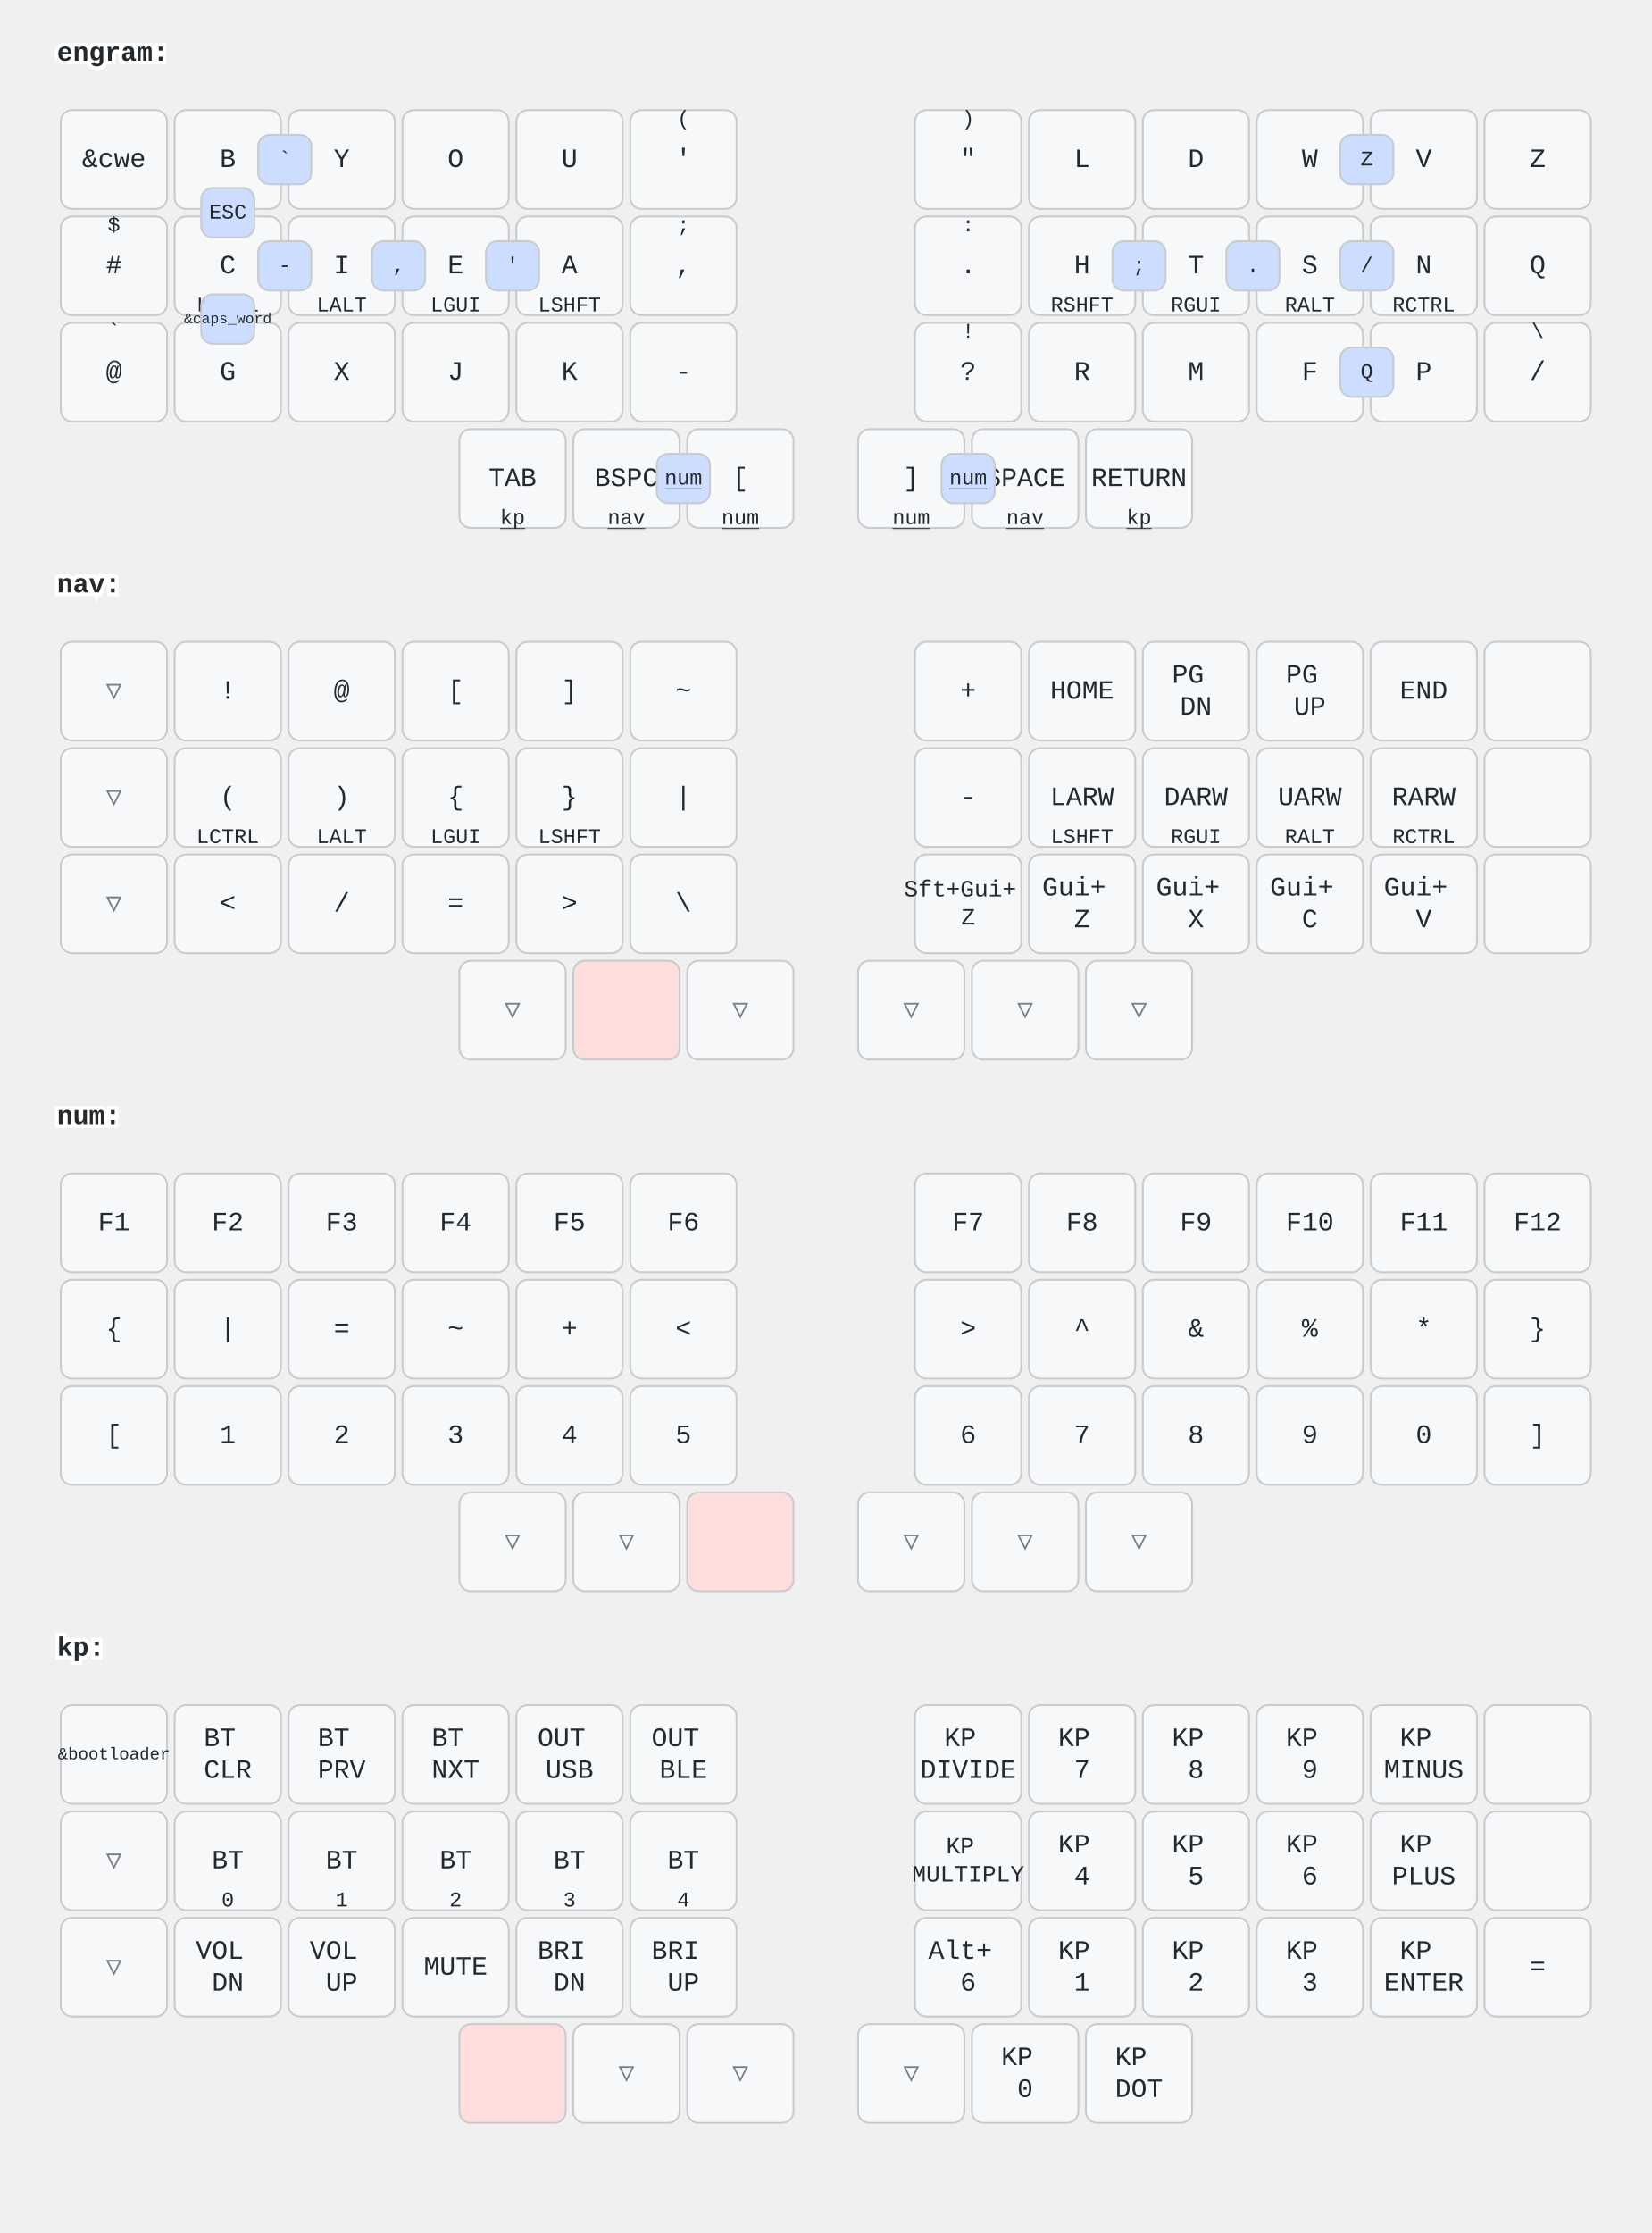
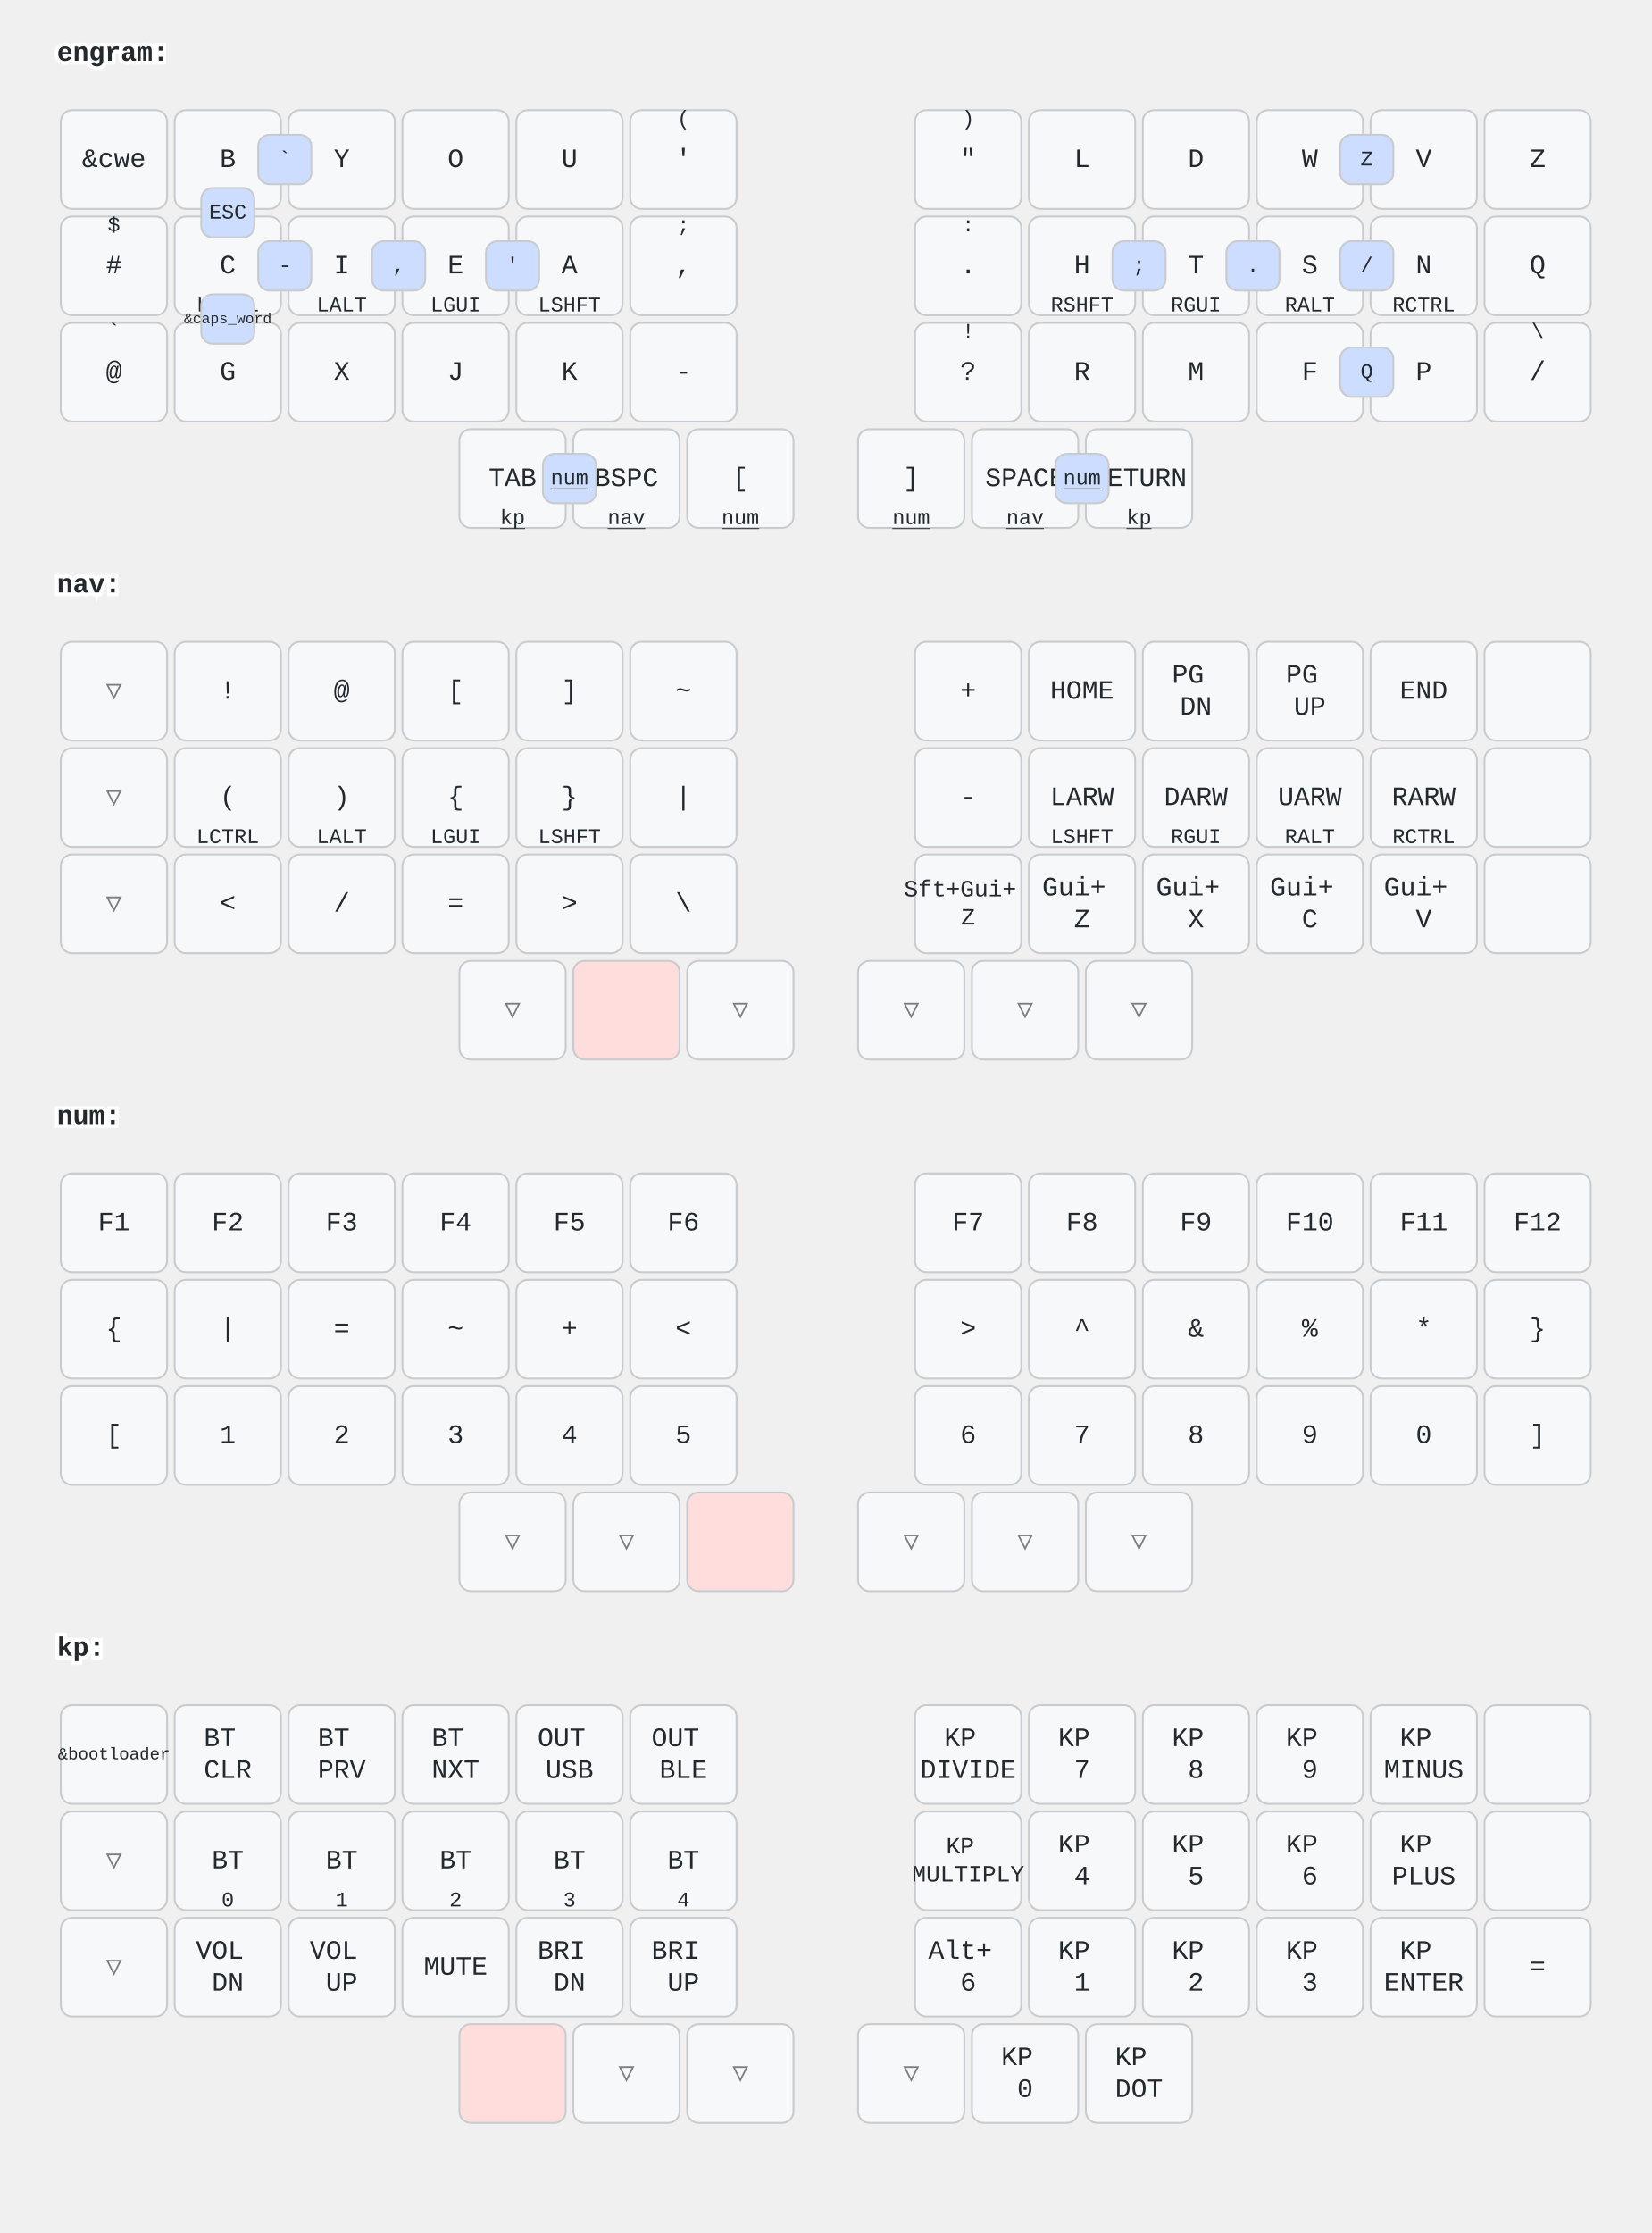
<svg xmlns="http://www.w3.org/2000/svg" width="870" height="1176" viewBox="0 0 870 1176" class="keymap">
  <style>/* inherit to force styles through use tags */
svg path {
    fill: inherit;
}

/* font and background color specifications */
svg.keymap {
    font-family: SFMono-Regular,Consolas,Liberation Mono,Menlo,monospace;
    font-size: 14px;
    font-kerning: normal;
    text-rendering: optimizeLegibility;
    fill: #24292e;
}

/* default key styling */
rect.key {
    fill: #f6f8fa;
}

rect.key, rect.combo {
    stroke: #c9cccf;
    stroke-width: 1;
}

/* default key side styling, only used is draw_key_sides is set */
rect.side {
    filter: brightness(90%);
}

/* color accent for combo boxes */
rect.combo, rect.combo-separate {
    fill: #cdf;
}

/* color accent for held keys */
rect.held, rect.combo.held {
    fill: #fdd;
}

/* color accent for ghost (optional) keys */
rect.ghost, rect.combo.ghost {
    stroke-dasharray: 4, 4;
    stroke-width: 2;
}

text {
    text-anchor: middle;
    dominant-baseline: middle;
}

/* styling for layer labels */
text.label {
    font-weight: bold;
    text-anchor: start;
    stroke: white;
    stroke-width: 4;
    paint-order: stroke;
}

/* styling for optional footer */
text.footer {
    text-anchor: end;
    dominant-baseline: auto;
    stroke: white;
    stroke-width: 4;
    paint-order: stroke;
}

/* styling for combo tap, and key hold/shifted label text */
text.combo, text.hold, text.shifted {
    font-size: 11px;
}

text.hold {
    text-anchor: middle;
    dominant-baseline: auto;
}

text.shifted {
    text-anchor: middle;
    dominant-baseline: hanging;
}

text.layer-activator {
    text-decoration: underline;
}

/* styling for hold/shifted label text in combo box */
text.combo.hold, text.combo.shifted {
    font-size: 8px;
}

/* lighter symbol for transparent keys */
text.trans {
    fill: #7b7e81;
}

/* styling for combo dendrons */
path.combo {
    stroke-width: 1;
    stroke: gray;
    fill: none;
}

/* Start Tabler Icons Cleanup */
/* cannot use height/width with glyphs */
.icon-tabler &gt; path {
    fill: inherit;
    stroke: inherit;
    stroke-width: 2;
}
/* hide tabler's default box */
.icon-tabler &gt; path[stroke="none"][fill="none"] {
    visibility: hidden;
}
/* End Tabler Icons Cleanup */
</style>
  <g transform="translate(30, 0)" class="layer-engram">
    <text x="0" y="28" class="label" id="engram">engram:</text>
    <g transform="translate(0, 56)">
      <g transform="translate(30, 28)" class="key keypos-0">
        <rect rx="6" ry="6" x="-28" y="-26" width="56" height="52" class="key" />
        <text x="0" y="0" class="key tap">&amp;cwe</text>
      </g>
      <g transform="translate(90, 28)" class="key keypos-1">
        <rect rx="6" ry="6" x="-28" y="-26" width="56" height="52" class="key" />
        <text x="0" y="0" class="key tap">B</text>
      </g>
      <g transform="translate(150, 28)" class="key keypos-2">
        <rect rx="6" ry="6" x="-28" y="-26" width="56" height="52" class="key" />
        <text x="0" y="0" class="key tap">Y</text>
      </g>
      <g transform="translate(210, 28)" class="key keypos-3">
        <rect rx="6" ry="6" x="-28" y="-26" width="56" height="52" class="key" />
        <text x="0" y="0" class="key tap">O</text>
      </g>
      <g transform="translate(270, 28)" class="key keypos-4">
        <rect rx="6" ry="6" x="-28" y="-26" width="56" height="52" class="key" />
        <text x="0" y="0" class="key tap">U</text>
      </g>
      <g transform="translate(330, 28)" class="key keypos-5">
        <rect rx="6" ry="6" x="-28" y="-26" width="56" height="52" class="key" />
        <text x="0" y="0" class="key tap">'</text>
        <text x="0" y="-24" class="key shifted">(</text>
      </g>
      <g transform="translate(480, 28)" class="key keypos-6">
        <rect rx="6" ry="6" x="-28" y="-26" width="56" height="52" class="key" />
        <text x="0" y="0" class="key tap">"</text>
        <text x="0" y="-24" class="key shifted">)</text>
      </g>
      <g transform="translate(540, 28)" class="key keypos-7">
        <rect rx="6" ry="6" x="-28" y="-26" width="56" height="52" class="key" />
        <text x="0" y="0" class="key tap">L</text>
      </g>
      <g transform="translate(600, 28)" class="key keypos-8">
        <rect rx="6" ry="6" x="-28" y="-26" width="56" height="52" class="key" />
        <text x="0" y="0" class="key tap">D</text>
      </g>
      <g transform="translate(660, 28)" class="key keypos-9">
        <rect rx="6" ry="6" x="-28" y="-26" width="56" height="52" class="key" />
        <text x="0" y="0" class="key tap">W</text>
      </g>
      <g transform="translate(720, 28)" class="key keypos-10">
        <rect rx="6" ry="6" x="-28" y="-26" width="56" height="52" class="key" />
        <text x="0" y="0" class="key tap">V</text>
      </g>
      <g transform="translate(780, 28)" class="key keypos-11">
        <rect rx="6" ry="6" x="-28" y="-26" width="56" height="52" class="key" />
        <text x="0" y="0" class="key tap">Z</text>
      </g>
      <g transform="translate(30, 84)" class="key keypos-12">
        <rect rx="6" ry="6" x="-28" y="-26" width="56" height="52" class="key" />
        <text x="0" y="0" class="key tap">#</text>
        <text x="0" y="-24" class="key shifted">$</text>
      </g>
      <g transform="translate(90, 84)" class="key keypos-13">
        <rect rx="6" ry="6" x="-28" y="-26" width="56" height="52" class="key" />
        <text x="0" y="0" class="key tap">C</text>
        <text x="0" y="24" class="key hold">LCTRL</text>
      </g>
      <g transform="translate(150, 84)" class="key keypos-14">
        <rect rx="6" ry="6" x="-28" y="-26" width="56" height="52" class="key" />
        <text x="0" y="0" class="key tap">I</text>
        <text x="0" y="24" class="key hold">LALT</text>
      </g>
      <g transform="translate(210, 84)" class="key keypos-15">
        <rect rx="6" ry="6" x="-28" y="-26" width="56" height="52" class="key" />
        <text x="0" y="0" class="key tap">E</text>
        <text x="0" y="24" class="key hold">LGUI</text>
      </g>
      <g transform="translate(270, 84)" class="key keypos-16">
        <rect rx="6" ry="6" x="-28" y="-26" width="56" height="52" class="key" />
        <text x="0" y="0" class="key tap">A</text>
        <text x="0" y="24" class="key hold">LSHFT</text>
      </g>
      <g transform="translate(330, 84)" class="key keypos-17">
        <rect rx="6" ry="6" x="-28" y="-26" width="56" height="52" class="key" />
        <text x="0" y="0" class="key tap">,</text>
        <text x="0" y="-24" class="key shifted">;</text>
      </g>
      <g transform="translate(480, 84)" class="key keypos-18">
        <rect rx="6" ry="6" x="-28" y="-26" width="56" height="52" class="key" />
        <text x="0" y="0" class="key tap">.</text>
        <text x="0" y="-24" class="key shifted">:</text>
      </g>
      <g transform="translate(540, 84)" class="key keypos-19">
        <rect rx="6" ry="6" x="-28" y="-26" width="56" height="52" class="key" />
        <text x="0" y="0" class="key tap">H</text>
        <text x="0" y="24" class="key hold">RSHFT</text>
      </g>
      <g transform="translate(600, 84)" class="key keypos-20">
        <rect rx="6" ry="6" x="-28" y="-26" width="56" height="52" class="key" />
        <text x="0" y="0" class="key tap">T</text>
        <text x="0" y="24" class="key hold">RGUI</text>
      </g>
      <g transform="translate(660, 84)" class="key keypos-21">
        <rect rx="6" ry="6" x="-28" y="-26" width="56" height="52" class="key" />
        <text x="0" y="0" class="key tap">S</text>
        <text x="0" y="24" class="key hold">RALT</text>
      </g>
      <g transform="translate(720, 84)" class="key keypos-22">
        <rect rx="6" ry="6" x="-28" y="-26" width="56" height="52" class="key" />
        <text x="0" y="0" class="key tap">N</text>
        <text x="0" y="24" class="key hold">RCTRL</text>
      </g>
      <g transform="translate(780, 84)" class="key keypos-23">
        <rect rx="6" ry="6" x="-28" y="-26" width="56" height="52" class="key" />
        <text x="0" y="0" class="key tap">Q</text>
      </g>
      <g transform="translate(30, 140)" class="key keypos-24">
        <rect rx="6" ry="6" x="-28" y="-26" width="56" height="52" class="key" />
        <text x="0" y="0" class="key tap">@</text>
        <text x="0" y="-24" class="key shifted">`</text>
      </g>
      <g transform="translate(90, 140)" class="key keypos-25">
        <rect rx="6" ry="6" x="-28" y="-26" width="56" height="52" class="key" />
        <text x="0" y="0" class="key tap">G</text>
      </g>
      <g transform="translate(150, 140)" class="key keypos-26">
        <rect rx="6" ry="6" x="-28" y="-26" width="56" height="52" class="key" />
        <text x="0" y="0" class="key tap">X</text>
      </g>
      <g transform="translate(210, 140)" class="key keypos-27">
        <rect rx="6" ry="6" x="-28" y="-26" width="56" height="52" class="key" />
        <text x="0" y="0" class="key tap">J</text>
      </g>
      <g transform="translate(270, 140)" class="key keypos-28">
        <rect rx="6" ry="6" x="-28" y="-26" width="56" height="52" class="key" />
        <text x="0" y="0" class="key tap">K</text>
      </g>
      <g transform="translate(330, 140)" class="key keypos-29">
        <rect rx="6" ry="6" x="-28" y="-26" width="56" height="52" class="key" />
        <text x="0" y="0" class="key tap">-</text>
      </g>
      <g transform="translate(480, 140)" class="key keypos-30">
        <rect rx="6" ry="6" x="-28" y="-26" width="56" height="52" class="key" />
        <text x="0" y="0" class="key tap">?</text>
        <text x="0" y="-24" class="key shifted">!</text>
      </g>
      <g transform="translate(540, 140)" class="key keypos-31">
        <rect rx="6" ry="6" x="-28" y="-26" width="56" height="52" class="key" />
        <text x="0" y="0" class="key tap">R</text>
      </g>
      <g transform="translate(600, 140)" class="key keypos-32">
        <rect rx="6" ry="6" x="-28" y="-26" width="56" height="52" class="key" />
        <text x="0" y="0" class="key tap">M</text>
      </g>
      <g transform="translate(660, 140)" class="key keypos-33">
        <rect rx="6" ry="6" x="-28" y="-26" width="56" height="52" class="key" />
        <text x="0" y="0" class="key tap">F</text>
      </g>
      <g transform="translate(720, 140)" class="key keypos-34">
        <rect rx="6" ry="6" x="-28" y="-26" width="56" height="52" class="key" />
        <text x="0" y="0" class="key tap">P</text>
      </g>
      <g transform="translate(780, 140)" class="key keypos-35">
        <rect rx="6" ry="6" x="-28" y="-26" width="56" height="52" class="key" />
        <text x="0" y="0" class="key tap">/</text>
        <text x="0" y="-24" class="key shifted">\</text>
      </g>
      <g transform="translate(240, 196)" class="key keypos-36">
        <rect rx="6" ry="6" x="-28" y="-26" width="56" height="52" class="key" />
        <text x="0" y="0" class="key tap">TAB</text>
        <a href="#kp">
          <text x="0" y="24" class="key hold layer-activator">kp</text>
        </a>
      </g>
      <g transform="translate(300, 196)" class="key keypos-37">
        <rect rx="6" ry="6" x="-28" y="-26" width="56" height="52" class="key" />
        <text x="0" y="0" class="key tap">BSPC</text>
        <a href="#nav">
          <text x="0" y="24" class="key hold layer-activator">nav</text>
        </a>
      </g>
      <g transform="translate(360, 196)" class="key keypos-38">
        <rect rx="6" ry="6" x="-28" y="-26" width="56" height="52" class="key" />
        <text x="0" y="0" class="key tap">[</text>
        <a href="#num">
          <text x="0" y="24" class="key hold layer-activator">num</text>
        </a>
      </g>
      <g transform="translate(450, 196)" class="key keypos-39">
        <rect rx="6" ry="6" x="-28" y="-26" width="56" height="52" class="key" />
        <text x="0" y="0" class="key tap">]</text>
        <a href="#num">
          <text x="0" y="24" class="key hold layer-activator">num</text>
        </a>
      </g>
      <g transform="translate(510, 196)" class="key keypos-40">
        <rect rx="6" ry="6" x="-28" y="-26" width="56" height="52" class="key" />
        <text x="0" y="0" class="key tap">SPACE</text>
        <a href="#nav">
          <text x="0" y="24" class="key hold layer-activator">nav</text>
        </a>
      </g>
      <g transform="translate(570, 196)" class="key keypos-41">
        <rect rx="6" ry="6" x="-28" y="-26" width="56" height="52" class="key" />
        <text x="0" y="0" class="key tap">RETURN</text>
        <a href="#kp">
          <text x="0" y="24" class="key hold layer-activator">kp</text>
        </a>
      </g>
      <g class="combo combopos-0">
-         <rect rx="6" ry="6" x="316" y="183" width="28" height="26" class="combo" />
+         <rect rx="6" ry="6" x="256" y="183" width="28" height="26" class="combo" />
        <a href="#num">
-           <text x="330" y="196" class="combo tap layer-activator">num</text>
+           <text x="270" y="196" class="combo tap layer-activator">num</text>
        </a>
      </g>
      <g class="combo combopos-1">
-         <rect rx="6" ry="6" x="466" y="183" width="28" height="26" class="combo" />
+         <rect rx="6" ry="6" x="526" y="183" width="28" height="26" class="combo" />
        <a href="#num">
-           <text x="480" y="196" class="combo tap layer-activator">num</text>
+           <text x="540" y="196" class="combo tap layer-activator">num</text>
        </a>
      </g>
      <g class="combo combopos-2">
        <rect rx="6" ry="6" x="76" y="43" width="28" height="26" class="combo" />
        <text x="90" y="56" class="combo tap">ESC</text>
      </g>
      <g class="combo combopos-3">
        <rect rx="6" ry="6" x="76" y="99" width="28" height="26" class="combo" />
        <text x="90" y="112" class="combo tap">
          <tspan style="font-size: 70%">&amp;caps_word</tspan>
        </text>
      </g>
      <g class="combo combopos-4">
        <rect rx="6" ry="6" x="676" y="15" width="28" height="26" class="combo" />
        <text x="690" y="28" class="combo tap">Z</text>
      </g>
      <g class="combo combopos-5">
        <rect rx="6" ry="6" x="676" y="127" width="28" height="26" class="combo" />
        <text x="690" y="140" class="combo tap">Q</text>
      </g>
      <g class="combo combopos-6">
        <rect rx="6" ry="6" x="106" y="71" width="28" height="26" class="combo" />
        <text x="120" y="84" class="combo tap">-</text>
      </g>
      <g class="combo combopos-7">
        <rect rx="6" ry="6" x="166" y="71" width="28" height="26" class="combo" />
        <text x="180" y="84" class="combo tap">,</text>
      </g>
      <g class="combo combopos-8">
        <rect rx="6" ry="6" x="226" y="71" width="28" height="26" class="combo" />
        <text x="240" y="84" class="combo tap">'</text>
      </g>
      <g class="combo combopos-9">
        <rect rx="6" ry="6" x="556" y="71" width="28" height="26" class="combo" />
        <text x="570" y="84" class="combo tap">;</text>
      </g>
      <g class="combo combopos-10">
        <rect rx="6" ry="6" x="616" y="71" width="28" height="26" class="combo" />
        <text x="630" y="84" class="combo tap">.</text>
      </g>
      <g class="combo combopos-11">
        <rect rx="6" ry="6" x="676" y="71" width="28" height="26" class="combo" />
        <text x="690" y="84" class="combo tap">/</text>
      </g>
      <g class="combo combopos-12">
        <rect rx="6" ry="6" x="106" y="15" width="28" height="26" class="combo" />
        <text x="120" y="28" class="combo tap">`</text>
      </g>
    </g>
  </g>
  <g transform="translate(30, 280)" class="layer-nav">
    <text x="0" y="28" class="label" id="nav">nav:</text>
    <g transform="translate(0, 56)">
      <g transform="translate(30, 28)" class="key trans keypos-0">
        <rect rx="6" ry="6" x="-28" y="-26" width="56" height="52" class="key trans" />
        <text x="0" y="0" class="key trans tap">▽</text>
      </g>
      <g transform="translate(90, 28)" class="key keypos-1">
        <rect rx="6" ry="6" x="-28" y="-26" width="56" height="52" class="key" />
        <text x="0" y="0" class="key tap">!</text>
      </g>
      <g transform="translate(150, 28)" class="key keypos-2">
        <rect rx="6" ry="6" x="-28" y="-26" width="56" height="52" class="key" />
        <text x="0" y="0" class="key tap">@</text>
      </g>
      <g transform="translate(210, 28)" class="key keypos-3">
        <rect rx="6" ry="6" x="-28" y="-26" width="56" height="52" class="key" />
        <text x="0" y="0" class="key tap">[</text>
      </g>
      <g transform="translate(270, 28)" class="key keypos-4">
        <rect rx="6" ry="6" x="-28" y="-26" width="56" height="52" class="key" />
        <text x="0" y="0" class="key tap">]</text>
      </g>
      <g transform="translate(330, 28)" class="key keypos-5">
        <rect rx="6" ry="6" x="-28" y="-26" width="56" height="52" class="key" />
        <text x="0" y="0" class="key tap">~</text>
      </g>
      <g transform="translate(480, 28)" class="key keypos-6">
        <rect rx="6" ry="6" x="-28" y="-26" width="56" height="52" class="key" />
        <text x="0" y="0" class="key tap">+</text>
      </g>
      <g transform="translate(540, 28)" class="key keypos-7">
        <rect rx="6" ry="6" x="-28" y="-26" width="56" height="52" class="key" />
        <text x="0" y="0" class="key tap">HOME</text>
      </g>
      <g transform="translate(600, 28)" class="key keypos-8">
        <rect rx="6" ry="6" x="-28" y="-26" width="56" height="52" class="key" />
        <text x="0" y="0" class="key tap">
          <tspan x="0" dy="-0.6em">PG</tspan>
          <tspan x="0" dy="1.2em">DN</tspan>
        </text>
      </g>
      <g transform="translate(660, 28)" class="key keypos-9">
        <rect rx="6" ry="6" x="-28" y="-26" width="56" height="52" class="key" />
        <text x="0" y="0" class="key tap">
          <tspan x="0" dy="-0.6em">PG</tspan>
          <tspan x="0" dy="1.2em">UP</tspan>
        </text>
      </g>
      <g transform="translate(720, 28)" class="key keypos-10">
        <rect rx="6" ry="6" x="-28" y="-26" width="56" height="52" class="key" />
        <text x="0" y="0" class="key tap">END</text>
      </g>
      <g transform="translate(780, 28)" class="key keypos-11">
        <rect rx="6" ry="6" x="-28" y="-26" width="56" height="52" class="key" />
      </g>
      <g transform="translate(30, 84)" class="key trans keypos-12">
        <rect rx="6" ry="6" x="-28" y="-26" width="56" height="52" class="key trans" />
        <text x="0" y="0" class="key trans tap">▽</text>
      </g>
      <g transform="translate(90, 84)" class="key keypos-13">
        <rect rx="6" ry="6" x="-28" y="-26" width="56" height="52" class="key" />
        <text x="0" y="0" class="key tap">(</text>
        <text x="0" y="24" class="key hold">LCTRL</text>
      </g>
      <g transform="translate(150, 84)" class="key keypos-14">
        <rect rx="6" ry="6" x="-28" y="-26" width="56" height="52" class="key" />
        <text x="0" y="0" class="key tap">)</text>
        <text x="0" y="24" class="key hold">LALT</text>
      </g>
      <g transform="translate(210, 84)" class="key keypos-15">
        <rect rx="6" ry="6" x="-28" y="-26" width="56" height="52" class="key" />
        <text x="0" y="0" class="key tap">{</text>
        <text x="0" y="24" class="key hold">LGUI</text>
      </g>
      <g transform="translate(270, 84)" class="key keypos-16">
        <rect rx="6" ry="6" x="-28" y="-26" width="56" height="52" class="key" />
        <text x="0" y="0" class="key tap">}</text>
        <text x="0" y="24" class="key hold">LSHFT</text>
      </g>
      <g transform="translate(330, 84)" class="key keypos-17">
        <rect rx="6" ry="6" x="-28" y="-26" width="56" height="52" class="key" />
        <text x="0" y="0" class="key tap">|</text>
      </g>
      <g transform="translate(480, 84)" class="key keypos-18">
        <rect rx="6" ry="6" x="-28" y="-26" width="56" height="52" class="key" />
        <text x="0" y="0" class="key tap">-</text>
      </g>
      <g transform="translate(540, 84)" class="key keypos-19">
        <rect rx="6" ry="6" x="-28" y="-26" width="56" height="52" class="key" />
        <text x="0" y="0" class="key tap">LARW</text>
        <text x="0" y="24" class="key hold">LSHFT</text>
      </g>
      <g transform="translate(600, 84)" class="key keypos-20">
        <rect rx="6" ry="6" x="-28" y="-26" width="56" height="52" class="key" />
        <text x="0" y="0" class="key tap">DARW</text>
        <text x="0" y="24" class="key hold">RGUI</text>
      </g>
      <g transform="translate(660, 84)" class="key keypos-21">
        <rect rx="6" ry="6" x="-28" y="-26" width="56" height="52" class="key" />
        <text x="0" y="0" class="key tap">UARW</text>
        <text x="0" y="24" class="key hold">RALT</text>
      </g>
      <g transform="translate(720, 84)" class="key keypos-22">
        <rect rx="6" ry="6" x="-28" y="-26" width="56" height="52" class="key" />
        <text x="0" y="0" class="key tap">RARW</text>
        <text x="0" y="24" class="key hold">RCTRL</text>
      </g>
      <g transform="translate(780, 84)" class="key keypos-23">
        <rect rx="6" ry="6" x="-28" y="-26" width="56" height="52" class="key" />
      </g>
      <g transform="translate(30, 140)" class="key trans keypos-24">
        <rect rx="6" ry="6" x="-28" y="-26" width="56" height="52" class="key trans" />
        <text x="0" y="0" class="key trans tap">▽</text>
      </g>
      <g transform="translate(90, 140)" class="key keypos-25">
        <rect rx="6" ry="6" x="-28" y="-26" width="56" height="52" class="key" />
        <text x="0" y="0" class="key tap">&lt;</text>
      </g>
      <g transform="translate(150, 140)" class="key keypos-26">
        <rect rx="6" ry="6" x="-28" y="-26" width="56" height="52" class="key" />
        <text x="0" y="0" class="key tap">/</text>
      </g>
      <g transform="translate(210, 140)" class="key keypos-27">
        <rect rx="6" ry="6" x="-28" y="-26" width="56" height="52" class="key" />
        <text x="0" y="0" class="key tap">=</text>
      </g>
      <g transform="translate(270, 140)" class="key keypos-28">
        <rect rx="6" ry="6" x="-28" y="-26" width="56" height="52" class="key" />
        <text x="0" y="0" class="key tap">&gt;</text>
      </g>
      <g transform="translate(330, 140)" class="key keypos-29">
        <rect rx="6" ry="6" x="-28" y="-26" width="56" height="52" class="key" />
        <text x="0" y="0" class="key tap">\</text>
      </g>
      <g transform="translate(480, 140)" class="key keypos-30">
        <rect rx="6" ry="6" x="-28" y="-26" width="56" height="52" class="key" />
        <text x="0" y="0" class="key tap">
          <tspan x="0" dy="-0.6em" style="font-size: 88%">Sft+Gui+</tspan>
          <tspan x="0" dy="1.2em" style="font-size: 88%">Z</tspan>
        </text>
      </g>
      <g transform="translate(540, 140)" class="key keypos-31">
        <rect rx="6" ry="6" x="-28" y="-26" width="56" height="52" class="key" />
        <text x="0" y="0" class="key tap">
          <tspan x="0" dy="-0.6em">Gui+</tspan>
          <tspan x="0" dy="1.2em">Z</tspan>
        </text>
      </g>
      <g transform="translate(600, 140)" class="key keypos-32">
        <rect rx="6" ry="6" x="-28" y="-26" width="56" height="52" class="key" />
        <text x="0" y="0" class="key tap">
          <tspan x="0" dy="-0.6em">Gui+</tspan>
          <tspan x="0" dy="1.2em">X</tspan>
        </text>
      </g>
      <g transform="translate(660, 140)" class="key keypos-33">
        <rect rx="6" ry="6" x="-28" y="-26" width="56" height="52" class="key" />
        <text x="0" y="0" class="key tap">
          <tspan x="0" dy="-0.6em">Gui+</tspan>
          <tspan x="0" dy="1.2em">C</tspan>
        </text>
      </g>
      <g transform="translate(720, 140)" class="key keypos-34">
        <rect rx="6" ry="6" x="-28" y="-26" width="56" height="52" class="key" />
        <text x="0" y="0" class="key tap">
          <tspan x="0" dy="-0.6em">Gui+</tspan>
          <tspan x="0" dy="1.2em">V</tspan>
        </text>
      </g>
      <g transform="translate(780, 140)" class="key keypos-35">
        <rect rx="6" ry="6" x="-28" y="-26" width="56" height="52" class="key" />
      </g>
      <g transform="translate(240, 196)" class="key trans keypos-36">
        <rect rx="6" ry="6" x="-28" y="-26" width="56" height="52" class="key trans" />
        <text x="0" y="0" class="key trans tap">▽</text>
      </g>
      <g transform="translate(300, 196)" class="key held keypos-37">
        <rect rx="6" ry="6" x="-28" y="-26" width="56" height="52" class="key held" />
      </g>
      <g transform="translate(360, 196)" class="key trans keypos-38">
        <rect rx="6" ry="6" x="-28" y="-26" width="56" height="52" class="key trans" />
        <text x="0" y="0" class="key trans tap">▽</text>
      </g>
      <g transform="translate(450, 196)" class="key trans keypos-39">
        <rect rx="6" ry="6" x="-28" y="-26" width="56" height="52" class="key trans" />
        <text x="0" y="0" class="key trans tap">▽</text>
      </g>
      <g transform="translate(510, 196)" class="key trans keypos-40">
        <rect rx="6" ry="6" x="-28" y="-26" width="56" height="52" class="key trans" />
        <text x="0" y="0" class="key trans tap">▽</text>
      </g>
      <g transform="translate(570, 196)" class="key trans keypos-41">
        <rect rx="6" ry="6" x="-28" y="-26" width="56" height="52" class="key trans" />
        <text x="0" y="0" class="key trans tap">▽</text>
      </g>
    </g>
  </g>
  <g transform="translate(30, 560)" class="layer-num">
    <text x="0" y="28" class="label" id="num">num:</text>
    <g transform="translate(0, 56)">
      <g transform="translate(30, 28)" class="key keypos-0">
        <rect rx="6" ry="6" x="-28" y="-26" width="56" height="52" class="key" />
        <text x="0" y="0" class="key tap">F1</text>
      </g>
      <g transform="translate(90, 28)" class="key keypos-1">
        <rect rx="6" ry="6" x="-28" y="-26" width="56" height="52" class="key" />
        <text x="0" y="0" class="key tap">F2</text>
      </g>
      <g transform="translate(150, 28)" class="key keypos-2">
        <rect rx="6" ry="6" x="-28" y="-26" width="56" height="52" class="key" />
        <text x="0" y="0" class="key tap">F3</text>
      </g>
      <g transform="translate(210, 28)" class="key keypos-3">
        <rect rx="6" ry="6" x="-28" y="-26" width="56" height="52" class="key" />
        <text x="0" y="0" class="key tap">F4</text>
      </g>
      <g transform="translate(270, 28)" class="key keypos-4">
        <rect rx="6" ry="6" x="-28" y="-26" width="56" height="52" class="key" />
        <text x="0" y="0" class="key tap">F5</text>
      </g>
      <g transform="translate(330, 28)" class="key keypos-5">
        <rect rx="6" ry="6" x="-28" y="-26" width="56" height="52" class="key" />
        <text x="0" y="0" class="key tap">F6</text>
      </g>
      <g transform="translate(480, 28)" class="key keypos-6">
        <rect rx="6" ry="6" x="-28" y="-26" width="56" height="52" class="key" />
        <text x="0" y="0" class="key tap">F7</text>
      </g>
      <g transform="translate(540, 28)" class="key keypos-7">
        <rect rx="6" ry="6" x="-28" y="-26" width="56" height="52" class="key" />
        <text x="0" y="0" class="key tap">F8</text>
      </g>
      <g transform="translate(600, 28)" class="key keypos-8">
        <rect rx="6" ry="6" x="-28" y="-26" width="56" height="52" class="key" />
        <text x="0" y="0" class="key tap">F9</text>
      </g>
      <g transform="translate(660, 28)" class="key keypos-9">
        <rect rx="6" ry="6" x="-28" y="-26" width="56" height="52" class="key" />
        <text x="0" y="0" class="key tap">F10</text>
      </g>
      <g transform="translate(720, 28)" class="key keypos-10">
        <rect rx="6" ry="6" x="-28" y="-26" width="56" height="52" class="key" />
        <text x="0" y="0" class="key tap">F11</text>
      </g>
      <g transform="translate(780, 28)" class="key keypos-11">
        <rect rx="6" ry="6" x="-28" y="-26" width="56" height="52" class="key" />
        <text x="0" y="0" class="key tap">F12</text>
      </g>
      <g transform="translate(30, 84)" class="key keypos-12">
        <rect rx="6" ry="6" x="-28" y="-26" width="56" height="52" class="key" />
        <text x="0" y="0" class="key tap">{</text>
      </g>
      <g transform="translate(90, 84)" class="key keypos-13">
        <rect rx="6" ry="6" x="-28" y="-26" width="56" height="52" class="key" />
        <text x="0" y="0" class="key tap">|</text>
      </g>
      <g transform="translate(150, 84)" class="key keypos-14">
        <rect rx="6" ry="6" x="-28" y="-26" width="56" height="52" class="key" />
        <text x="0" y="0" class="key tap">=</text>
      </g>
      <g transform="translate(210, 84)" class="key keypos-15">
        <rect rx="6" ry="6" x="-28" y="-26" width="56" height="52" class="key" />
        <text x="0" y="0" class="key tap">~</text>
      </g>
      <g transform="translate(270, 84)" class="key keypos-16">
        <rect rx="6" ry="6" x="-28" y="-26" width="56" height="52" class="key" />
        <text x="0" y="0" class="key tap">+</text>
      </g>
      <g transform="translate(330, 84)" class="key keypos-17">
        <rect rx="6" ry="6" x="-28" y="-26" width="56" height="52" class="key" />
        <text x="0" y="0" class="key tap">&lt;</text>
      </g>
      <g transform="translate(480, 84)" class="key keypos-18">
        <rect rx="6" ry="6" x="-28" y="-26" width="56" height="52" class="key" />
        <text x="0" y="0" class="key tap">&gt;</text>
      </g>
      <g transform="translate(540, 84)" class="key keypos-19">
        <rect rx="6" ry="6" x="-28" y="-26" width="56" height="52" class="key" />
        <text x="0" y="0" class="key tap">^</text>
      </g>
      <g transform="translate(600, 84)" class="key keypos-20">
        <rect rx="6" ry="6" x="-28" y="-26" width="56" height="52" class="key" />
        <text x="0" y="0" class="key tap">&amp;</text>
      </g>
      <g transform="translate(660, 84)" class="key keypos-21">
        <rect rx="6" ry="6" x="-28" y="-26" width="56" height="52" class="key" />
        <text x="0" y="0" class="key tap">%</text>
      </g>
      <g transform="translate(720, 84)" class="key keypos-22">
        <rect rx="6" ry="6" x="-28" y="-26" width="56" height="52" class="key" />
        <text x="0" y="0" class="key tap">*</text>
      </g>
      <g transform="translate(780, 84)" class="key keypos-23">
        <rect rx="6" ry="6" x="-28" y="-26" width="56" height="52" class="key" />
        <text x="0" y="0" class="key tap">}</text>
      </g>
      <g transform="translate(30, 140)" class="key keypos-24">
        <rect rx="6" ry="6" x="-28" y="-26" width="56" height="52" class="key" />
        <text x="0" y="0" class="key tap">[</text>
      </g>
      <g transform="translate(90, 140)" class="key keypos-25">
        <rect rx="6" ry="6" x="-28" y="-26" width="56" height="52" class="key" />
        <text x="0" y="0" class="key tap">1</text>
      </g>
      <g transform="translate(150, 140)" class="key keypos-26">
        <rect rx="6" ry="6" x="-28" y="-26" width="56" height="52" class="key" />
        <text x="0" y="0" class="key tap">2</text>
      </g>
      <g transform="translate(210, 140)" class="key keypos-27">
        <rect rx="6" ry="6" x="-28" y="-26" width="56" height="52" class="key" />
        <text x="0" y="0" class="key tap">3</text>
      </g>
      <g transform="translate(270, 140)" class="key keypos-28">
        <rect rx="6" ry="6" x="-28" y="-26" width="56" height="52" class="key" />
        <text x="0" y="0" class="key tap">4</text>
      </g>
      <g transform="translate(330, 140)" class="key keypos-29">
        <rect rx="6" ry="6" x="-28" y="-26" width="56" height="52" class="key" />
        <text x="0" y="0" class="key tap">5</text>
      </g>
      <g transform="translate(480, 140)" class="key keypos-30">
        <rect rx="6" ry="6" x="-28" y="-26" width="56" height="52" class="key" />
        <text x="0" y="0" class="key tap">6</text>
      </g>
      <g transform="translate(540, 140)" class="key keypos-31">
        <rect rx="6" ry="6" x="-28" y="-26" width="56" height="52" class="key" />
        <text x="0" y="0" class="key tap">7</text>
      </g>
      <g transform="translate(600, 140)" class="key keypos-32">
        <rect rx="6" ry="6" x="-28" y="-26" width="56" height="52" class="key" />
        <text x="0" y="0" class="key tap">8</text>
      </g>
      <g transform="translate(660, 140)" class="key keypos-33">
        <rect rx="6" ry="6" x="-28" y="-26" width="56" height="52" class="key" />
        <text x="0" y="0" class="key tap">9</text>
      </g>
      <g transform="translate(720, 140)" class="key keypos-34">
        <rect rx="6" ry="6" x="-28" y="-26" width="56" height="52" class="key" />
        <text x="0" y="0" class="key tap">0</text>
      </g>
      <g transform="translate(780, 140)" class="key keypos-35">
        <rect rx="6" ry="6" x="-28" y="-26" width="56" height="52" class="key" />
        <text x="0" y="0" class="key tap">]</text>
      </g>
      <g transform="translate(240, 196)" class="key trans keypos-36">
        <rect rx="6" ry="6" x="-28" y="-26" width="56" height="52" class="key trans" />
        <text x="0" y="0" class="key trans tap">▽</text>
      </g>
      <g transform="translate(300, 196)" class="key trans keypos-37">
        <rect rx="6" ry="6" x="-28" y="-26" width="56" height="52" class="key trans" />
        <text x="0" y="0" class="key trans tap">▽</text>
      </g>
      <g transform="translate(360, 196)" class="key held keypos-38">
        <rect rx="6" ry="6" x="-28" y="-26" width="56" height="52" class="key held" />
      </g>
      <g transform="translate(450, 196)" class="key trans keypos-39">
        <rect rx="6" ry="6" x="-28" y="-26" width="56" height="52" class="key trans" />
        <text x="0" y="0" class="key trans tap">▽</text>
      </g>
      <g transform="translate(510, 196)" class="key trans keypos-40">
        <rect rx="6" ry="6" x="-28" y="-26" width="56" height="52" class="key trans" />
        <text x="0" y="0" class="key trans tap">▽</text>
      </g>
      <g transform="translate(570, 196)" class="key trans keypos-41">
        <rect rx="6" ry="6" x="-28" y="-26" width="56" height="52" class="key trans" />
        <text x="0" y="0" class="key trans tap">▽</text>
      </g>
    </g>
  </g>
  <g transform="translate(30, 840)" class="layer-kp">
    <text x="0" y="28" class="label" id="kp">kp:</text>
    <g transform="translate(0, 56)">
      <g transform="translate(30, 28)" class="key keypos-0">
        <rect rx="6" ry="6" x="-28" y="-26" width="56" height="52" class="key" />
        <text x="0" y="0" class="key tap">
          <tspan style="font-size: 64%">&amp;bootloader</tspan>
        </text>
      </g>
      <g transform="translate(90, 28)" class="key keypos-1">
        <rect rx="6" ry="6" x="-28" y="-26" width="56" height="52" class="key" />
        <text x="0" y="0" class="key tap">
          <tspan x="0" dy="-0.6em">BT</tspan>
          <tspan x="0" dy="1.2em">CLR</tspan>
        </text>
      </g>
      <g transform="translate(150, 28)" class="key keypos-2">
        <rect rx="6" ry="6" x="-28" y="-26" width="56" height="52" class="key" />
        <text x="0" y="0" class="key tap">
          <tspan x="0" dy="-0.6em">BT</tspan>
          <tspan x="0" dy="1.2em">PRV</tspan>
        </text>
      </g>
      <g transform="translate(210, 28)" class="key keypos-3">
        <rect rx="6" ry="6" x="-28" y="-26" width="56" height="52" class="key" />
        <text x="0" y="0" class="key tap">
          <tspan x="0" dy="-0.6em">BT</tspan>
          <tspan x="0" dy="1.2em">NXT</tspan>
        </text>
      </g>
      <g transform="translate(270, 28)" class="key keypos-4">
        <rect rx="6" ry="6" x="-28" y="-26" width="56" height="52" class="key" />
        <text x="0" y="0" class="key tap">
          <tspan x="0" dy="-0.6em">OUT</tspan>
          <tspan x="0" dy="1.2em">USB</tspan>
        </text>
      </g>
      <g transform="translate(330, 28)" class="key keypos-5">
        <rect rx="6" ry="6" x="-28" y="-26" width="56" height="52" class="key" />
        <text x="0" y="0" class="key tap">
          <tspan x="0" dy="-0.6em">OUT</tspan>
          <tspan x="0" dy="1.2em">BLE</tspan>
        </text>
      </g>
      <g transform="translate(480, 28)" class="key keypos-6">
        <rect rx="6" ry="6" x="-28" y="-26" width="56" height="52" class="key" />
        <text x="0" y="0" class="key tap">
          <tspan x="0" dy="-0.6em">KP</tspan>
          <tspan x="0" dy="1.2em">DIVIDE</tspan>
        </text>
      </g>
      <g transform="translate(540, 28)" class="key keypos-7">
        <rect rx="6" ry="6" x="-28" y="-26" width="56" height="52" class="key" />
        <text x="0" y="0" class="key tap">
          <tspan x="0" dy="-0.6em">KP</tspan>
          <tspan x="0" dy="1.2em">7</tspan>
        </text>
      </g>
      <g transform="translate(600, 28)" class="key keypos-8">
        <rect rx="6" ry="6" x="-28" y="-26" width="56" height="52" class="key" />
        <text x="0" y="0" class="key tap">
          <tspan x="0" dy="-0.6em">KP</tspan>
          <tspan x="0" dy="1.2em">8</tspan>
        </text>
      </g>
      <g transform="translate(660, 28)" class="key keypos-9">
        <rect rx="6" ry="6" x="-28" y="-26" width="56" height="52" class="key" />
        <text x="0" y="0" class="key tap">
          <tspan x="0" dy="-0.6em">KP</tspan>
          <tspan x="0" dy="1.2em">9</tspan>
        </text>
      </g>
      <g transform="translate(720, 28)" class="key keypos-10">
        <rect rx="6" ry="6" x="-28" y="-26" width="56" height="52" class="key" />
        <text x="0" y="0" class="key tap">
          <tspan x="0" dy="-0.6em">KP</tspan>
          <tspan x="0" dy="1.2em">MINUS</tspan>
        </text>
      </g>
      <g transform="translate(780, 28)" class="key keypos-11">
        <rect rx="6" ry="6" x="-28" y="-26" width="56" height="52" class="key" />
      </g>
      <g transform="translate(30, 84)" class="key trans keypos-12">
        <rect rx="6" ry="6" x="-28" y="-26" width="56" height="52" class="key trans" />
        <text x="0" y="0" class="key trans tap">▽</text>
      </g>
      <g transform="translate(90, 84)" class="key keypos-13">
        <rect rx="6" ry="6" x="-28" y="-26" width="56" height="52" class="key" />
        <text x="0" y="0" class="key tap">BT</text>
        <text x="0" y="24" class="key hold">0</text>
      </g>
      <g transform="translate(150, 84)" class="key keypos-14">
        <rect rx="6" ry="6" x="-28" y="-26" width="56" height="52" class="key" />
        <text x="0" y="0" class="key tap">BT</text>
        <text x="0" y="24" class="key hold">1</text>
      </g>
      <g transform="translate(210, 84)" class="key keypos-15">
        <rect rx="6" ry="6" x="-28" y="-26" width="56" height="52" class="key" />
        <text x="0" y="0" class="key tap">BT</text>
        <text x="0" y="24" class="key hold">2</text>
      </g>
      <g transform="translate(270, 84)" class="key keypos-16">
        <rect rx="6" ry="6" x="-28" y="-26" width="56" height="52" class="key" />
        <text x="0" y="0" class="key tap">BT</text>
        <text x="0" y="24" class="key hold">3</text>
      </g>
      <g transform="translate(330, 84)" class="key keypos-17">
        <rect rx="6" ry="6" x="-28" y="-26" width="56" height="52" class="key" />
        <text x="0" y="0" class="key tap">BT</text>
        <text x="0" y="24" class="key hold">4</text>
      </g>
      <g transform="translate(480, 84)" class="key keypos-18">
        <rect rx="6" ry="6" x="-28" y="-26" width="56" height="52" class="key" />
        <text x="0" y="0" class="key tap">
          <tspan x="0" dy="-0.6em" style="font-size: 88%">KP</tspan>
          <tspan x="0" dy="1.2em" style="font-size: 88%">MULTIPLY</tspan>
        </text>
      </g>
      <g transform="translate(540, 84)" class="key keypos-19">
        <rect rx="6" ry="6" x="-28" y="-26" width="56" height="52" class="key" />
        <text x="0" y="0" class="key tap">
          <tspan x="0" dy="-0.6em">KP</tspan>
          <tspan x="0" dy="1.2em">4</tspan>
        </text>
      </g>
      <g transform="translate(600, 84)" class="key keypos-20">
        <rect rx="6" ry="6" x="-28" y="-26" width="56" height="52" class="key" />
        <text x="0" y="0" class="key tap">
          <tspan x="0" dy="-0.6em">KP</tspan>
          <tspan x="0" dy="1.2em">5</tspan>
        </text>
      </g>
      <g transform="translate(660, 84)" class="key keypos-21">
        <rect rx="6" ry="6" x="-28" y="-26" width="56" height="52" class="key" />
        <text x="0" y="0" class="key tap">
          <tspan x="0" dy="-0.6em">KP</tspan>
          <tspan x="0" dy="1.2em">6</tspan>
        </text>
      </g>
      <g transform="translate(720, 84)" class="key keypos-22">
        <rect rx="6" ry="6" x="-28" y="-26" width="56" height="52" class="key" />
        <text x="0" y="0" class="key tap">
          <tspan x="0" dy="-0.6em">KP</tspan>
          <tspan x="0" dy="1.2em">PLUS</tspan>
        </text>
      </g>
      <g transform="translate(780, 84)" class="key keypos-23">
        <rect rx="6" ry="6" x="-28" y="-26" width="56" height="52" class="key" />
      </g>
      <g transform="translate(30, 140)" class="key trans keypos-24">
        <rect rx="6" ry="6" x="-28" y="-26" width="56" height="52" class="key trans" />
        <text x="0" y="0" class="key trans tap">▽</text>
      </g>
      <g transform="translate(90, 140)" class="key keypos-25">
        <rect rx="6" ry="6" x="-28" y="-26" width="56" height="52" class="key" />
        <text x="0" y="0" class="key tap">
          <tspan x="0" dy="-0.6em">VOL</tspan>
          <tspan x="0" dy="1.2em">DN</tspan>
        </text>
      </g>
      <g transform="translate(150, 140)" class="key keypos-26">
        <rect rx="6" ry="6" x="-28" y="-26" width="56" height="52" class="key" />
        <text x="0" y="0" class="key tap">
          <tspan x="0" dy="-0.6em">VOL</tspan>
          <tspan x="0" dy="1.2em">UP</tspan>
        </text>
      </g>
      <g transform="translate(210, 140)" class="key keypos-27">
        <rect rx="6" ry="6" x="-28" y="-26" width="56" height="52" class="key" />
        <text x="0" y="0" class="key tap">MUTE</text>
      </g>
      <g transform="translate(270, 140)" class="key keypos-28">
        <rect rx="6" ry="6" x="-28" y="-26" width="56" height="52" class="key" />
        <text x="0" y="0" class="key tap">
          <tspan x="0" dy="-0.6em">BRI</tspan>
          <tspan x="0" dy="1.2em">DN</tspan>
        </text>
      </g>
      <g transform="translate(330, 140)" class="key keypos-29">
        <rect rx="6" ry="6" x="-28" y="-26" width="56" height="52" class="key" />
        <text x="0" y="0" class="key tap">
          <tspan x="0" dy="-0.6em">BRI</tspan>
          <tspan x="0" dy="1.2em">UP</tspan>
        </text>
      </g>
      <g transform="translate(480, 140)" class="key keypos-30">
        <rect rx="6" ry="6" x="-28" y="-26" width="56" height="52" class="key" />
        <text x="0" y="0" class="key tap">
          <tspan x="0" dy="-0.6em">Alt+</tspan>
          <tspan x="0" dy="1.2em">6</tspan>
        </text>
      </g>
      <g transform="translate(540, 140)" class="key keypos-31">
        <rect rx="6" ry="6" x="-28" y="-26" width="56" height="52" class="key" />
        <text x="0" y="0" class="key tap">
          <tspan x="0" dy="-0.6em">KP</tspan>
          <tspan x="0" dy="1.2em">1</tspan>
        </text>
      </g>
      <g transform="translate(600, 140)" class="key keypos-32">
        <rect rx="6" ry="6" x="-28" y="-26" width="56" height="52" class="key" />
        <text x="0" y="0" class="key tap">
          <tspan x="0" dy="-0.6em">KP</tspan>
          <tspan x="0" dy="1.2em">2</tspan>
        </text>
      </g>
      <g transform="translate(660, 140)" class="key keypos-33">
        <rect rx="6" ry="6" x="-28" y="-26" width="56" height="52" class="key" />
        <text x="0" y="0" class="key tap">
          <tspan x="0" dy="-0.6em">KP</tspan>
          <tspan x="0" dy="1.2em">3</tspan>
        </text>
      </g>
      <g transform="translate(720, 140)" class="key keypos-34">
        <rect rx="6" ry="6" x="-28" y="-26" width="56" height="52" class="key" />
        <text x="0" y="0" class="key tap">
          <tspan x="0" dy="-0.6em">KP</tspan>
          <tspan x="0" dy="1.2em">ENTER</tspan>
        </text>
      </g>
      <g transform="translate(780, 140)" class="key keypos-35">
        <rect rx="6" ry="6" x="-28" y="-26" width="56" height="52" class="key" />
        <text x="0" y="0" class="key tap">=</text>
      </g>
      <g transform="translate(240, 196)" class="key held keypos-36">
        <rect rx="6" ry="6" x="-28" y="-26" width="56" height="52" class="key held" />
      </g>
      <g transform="translate(300, 196)" class="key trans keypos-37">
        <rect rx="6" ry="6" x="-28" y="-26" width="56" height="52" class="key trans" />
        <text x="0" y="0" class="key trans tap">▽</text>
      </g>
      <g transform="translate(360, 196)" class="key trans keypos-38">
        <rect rx="6" ry="6" x="-28" y="-26" width="56" height="52" class="key trans" />
        <text x="0" y="0" class="key trans tap">▽</text>
      </g>
      <g transform="translate(450, 196)" class="key trans keypos-39">
        <rect rx="6" ry="6" x="-28" y="-26" width="56" height="52" class="key trans" />
        <text x="0" y="0" class="key trans tap">▽</text>
      </g>
      <g transform="translate(510, 196)" class="key keypos-40">
        <rect rx="6" ry="6" x="-28" y="-26" width="56" height="52" class="key" />
        <text x="0" y="0" class="key tap">
          <tspan x="0" dy="-0.6em">KP</tspan>
          <tspan x="0" dy="1.2em">0</tspan>
        </text>
      </g>
      <g transform="translate(570, 196)" class="key keypos-41">
        <rect rx="6" ry="6" x="-28" y="-26" width="56" height="52" class="key" />
        <text x="0" y="0" class="key tap">
          <tspan x="0" dy="-0.6em">KP</tspan>
          <tspan x="0" dy="1.2em">DOT</tspan>
        </text>
      </g>
    </g>
  </g>
</svg>
